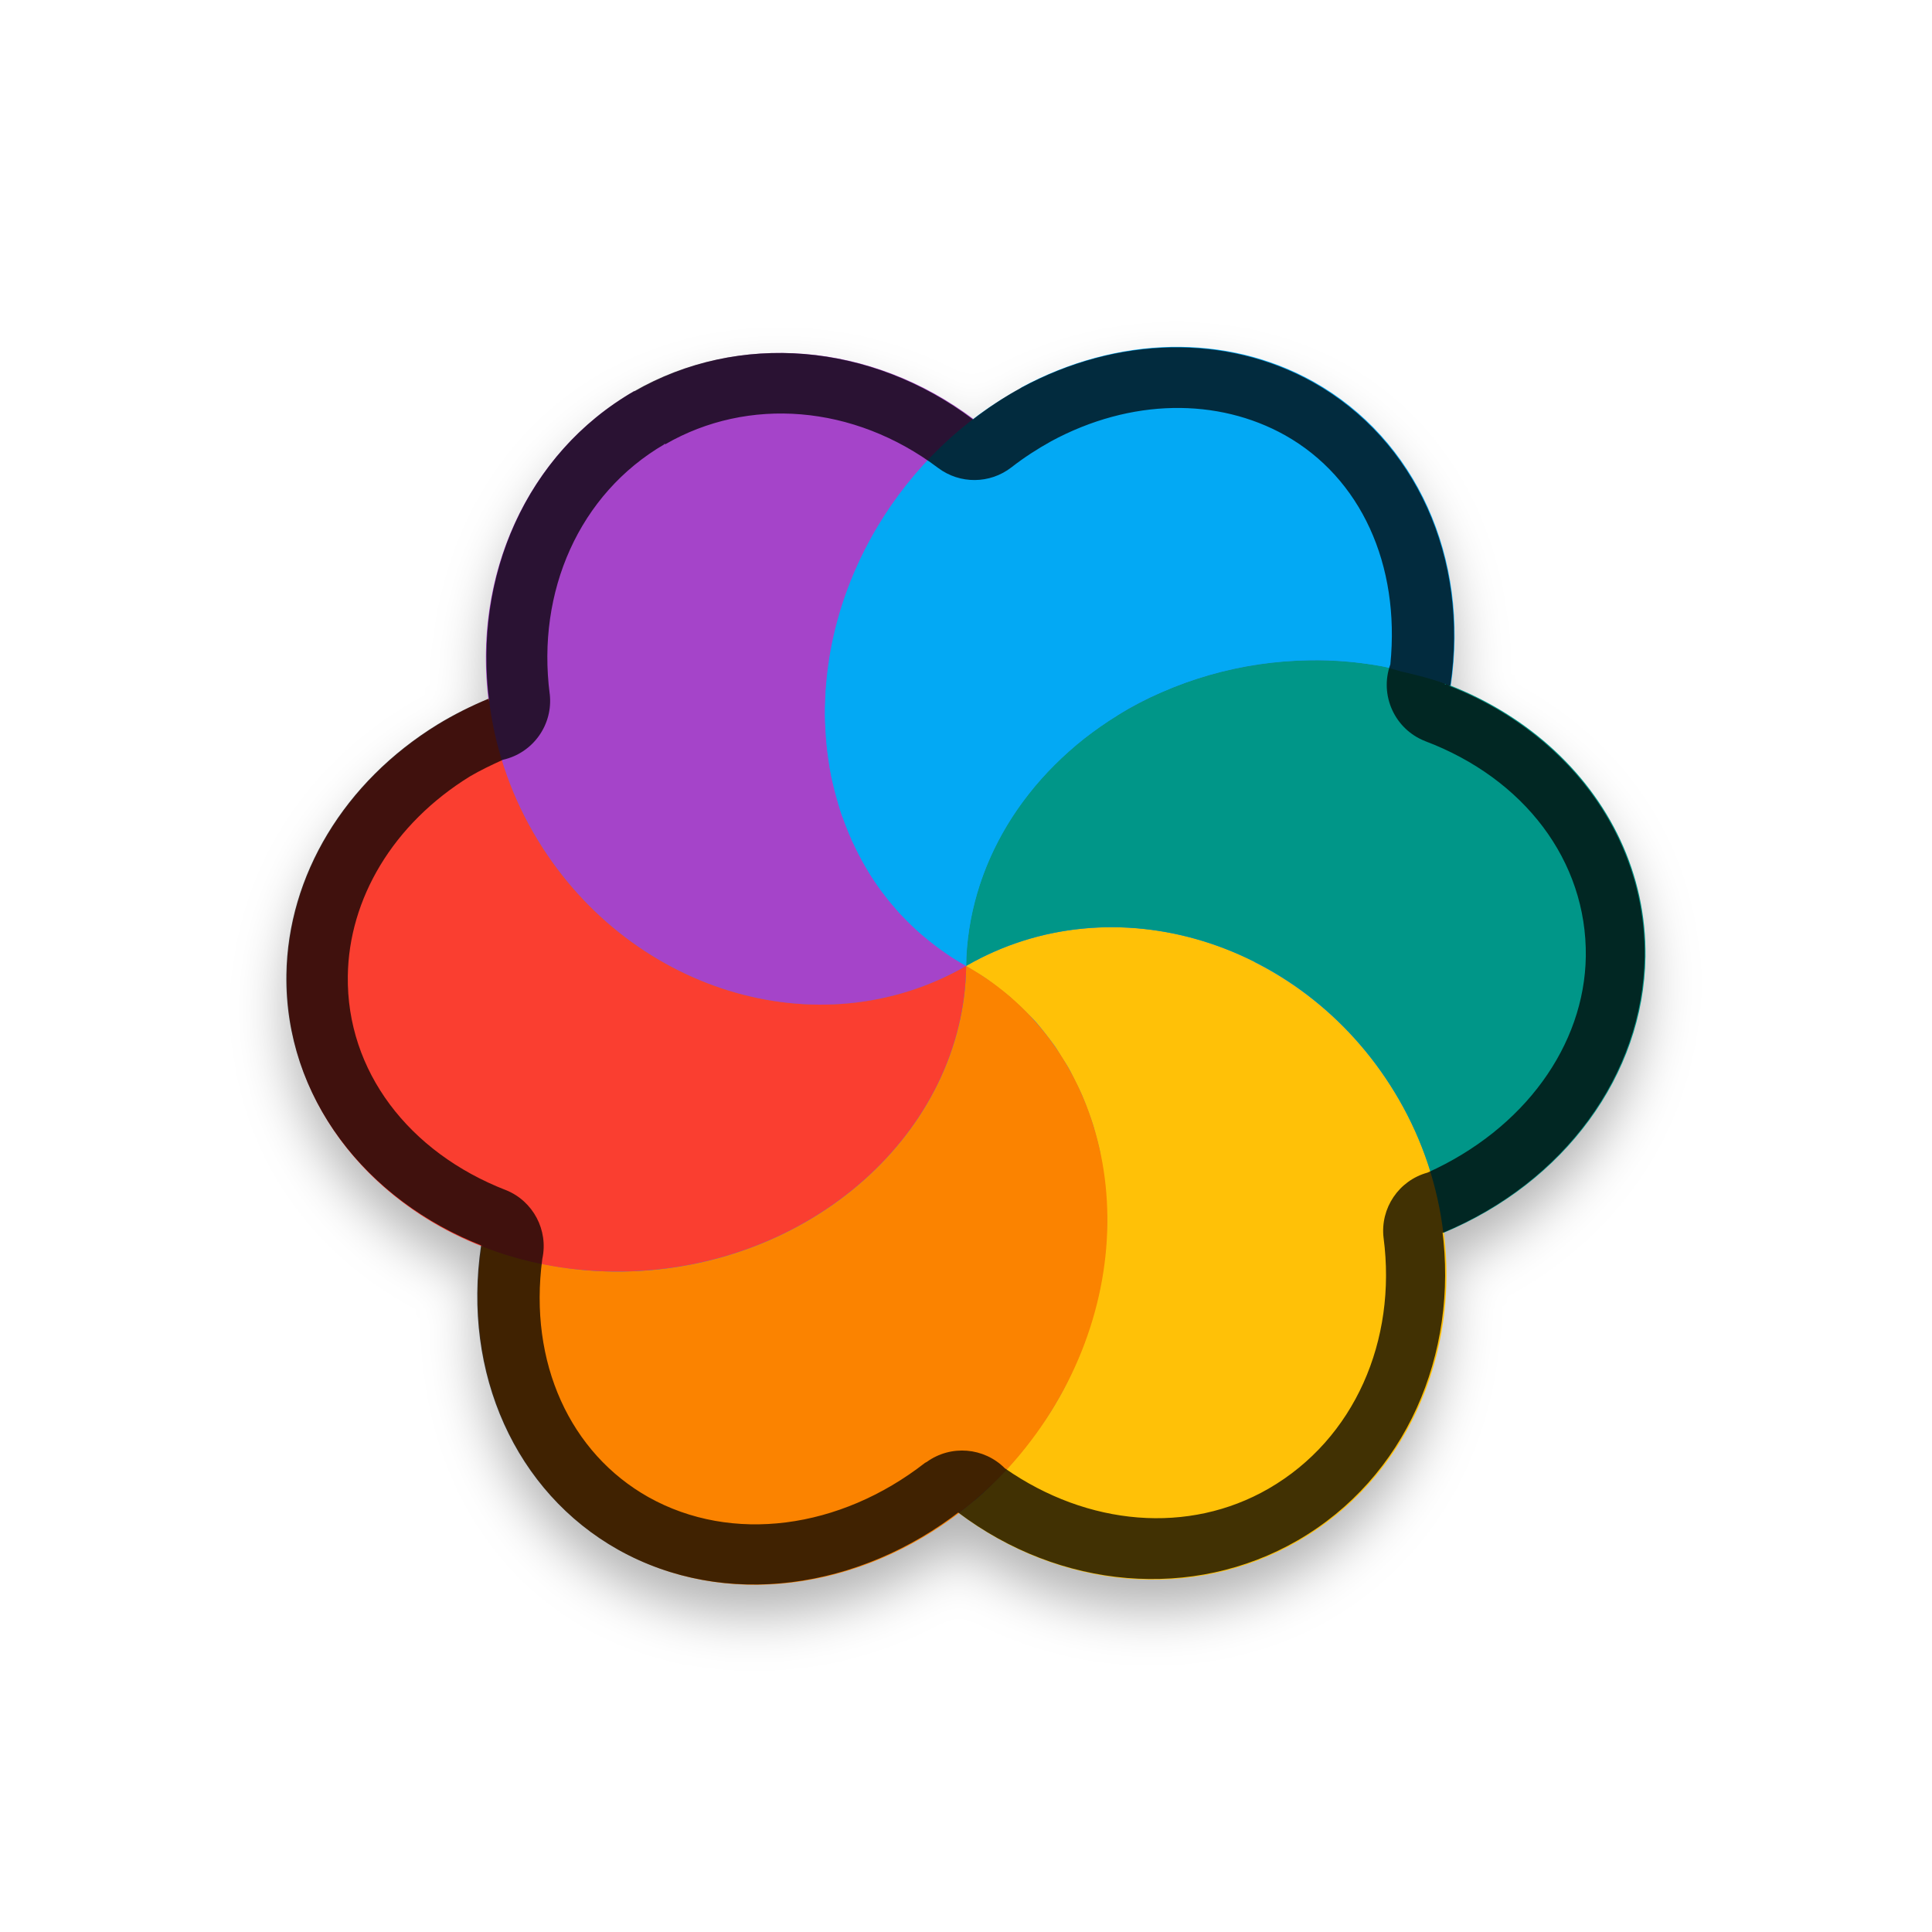
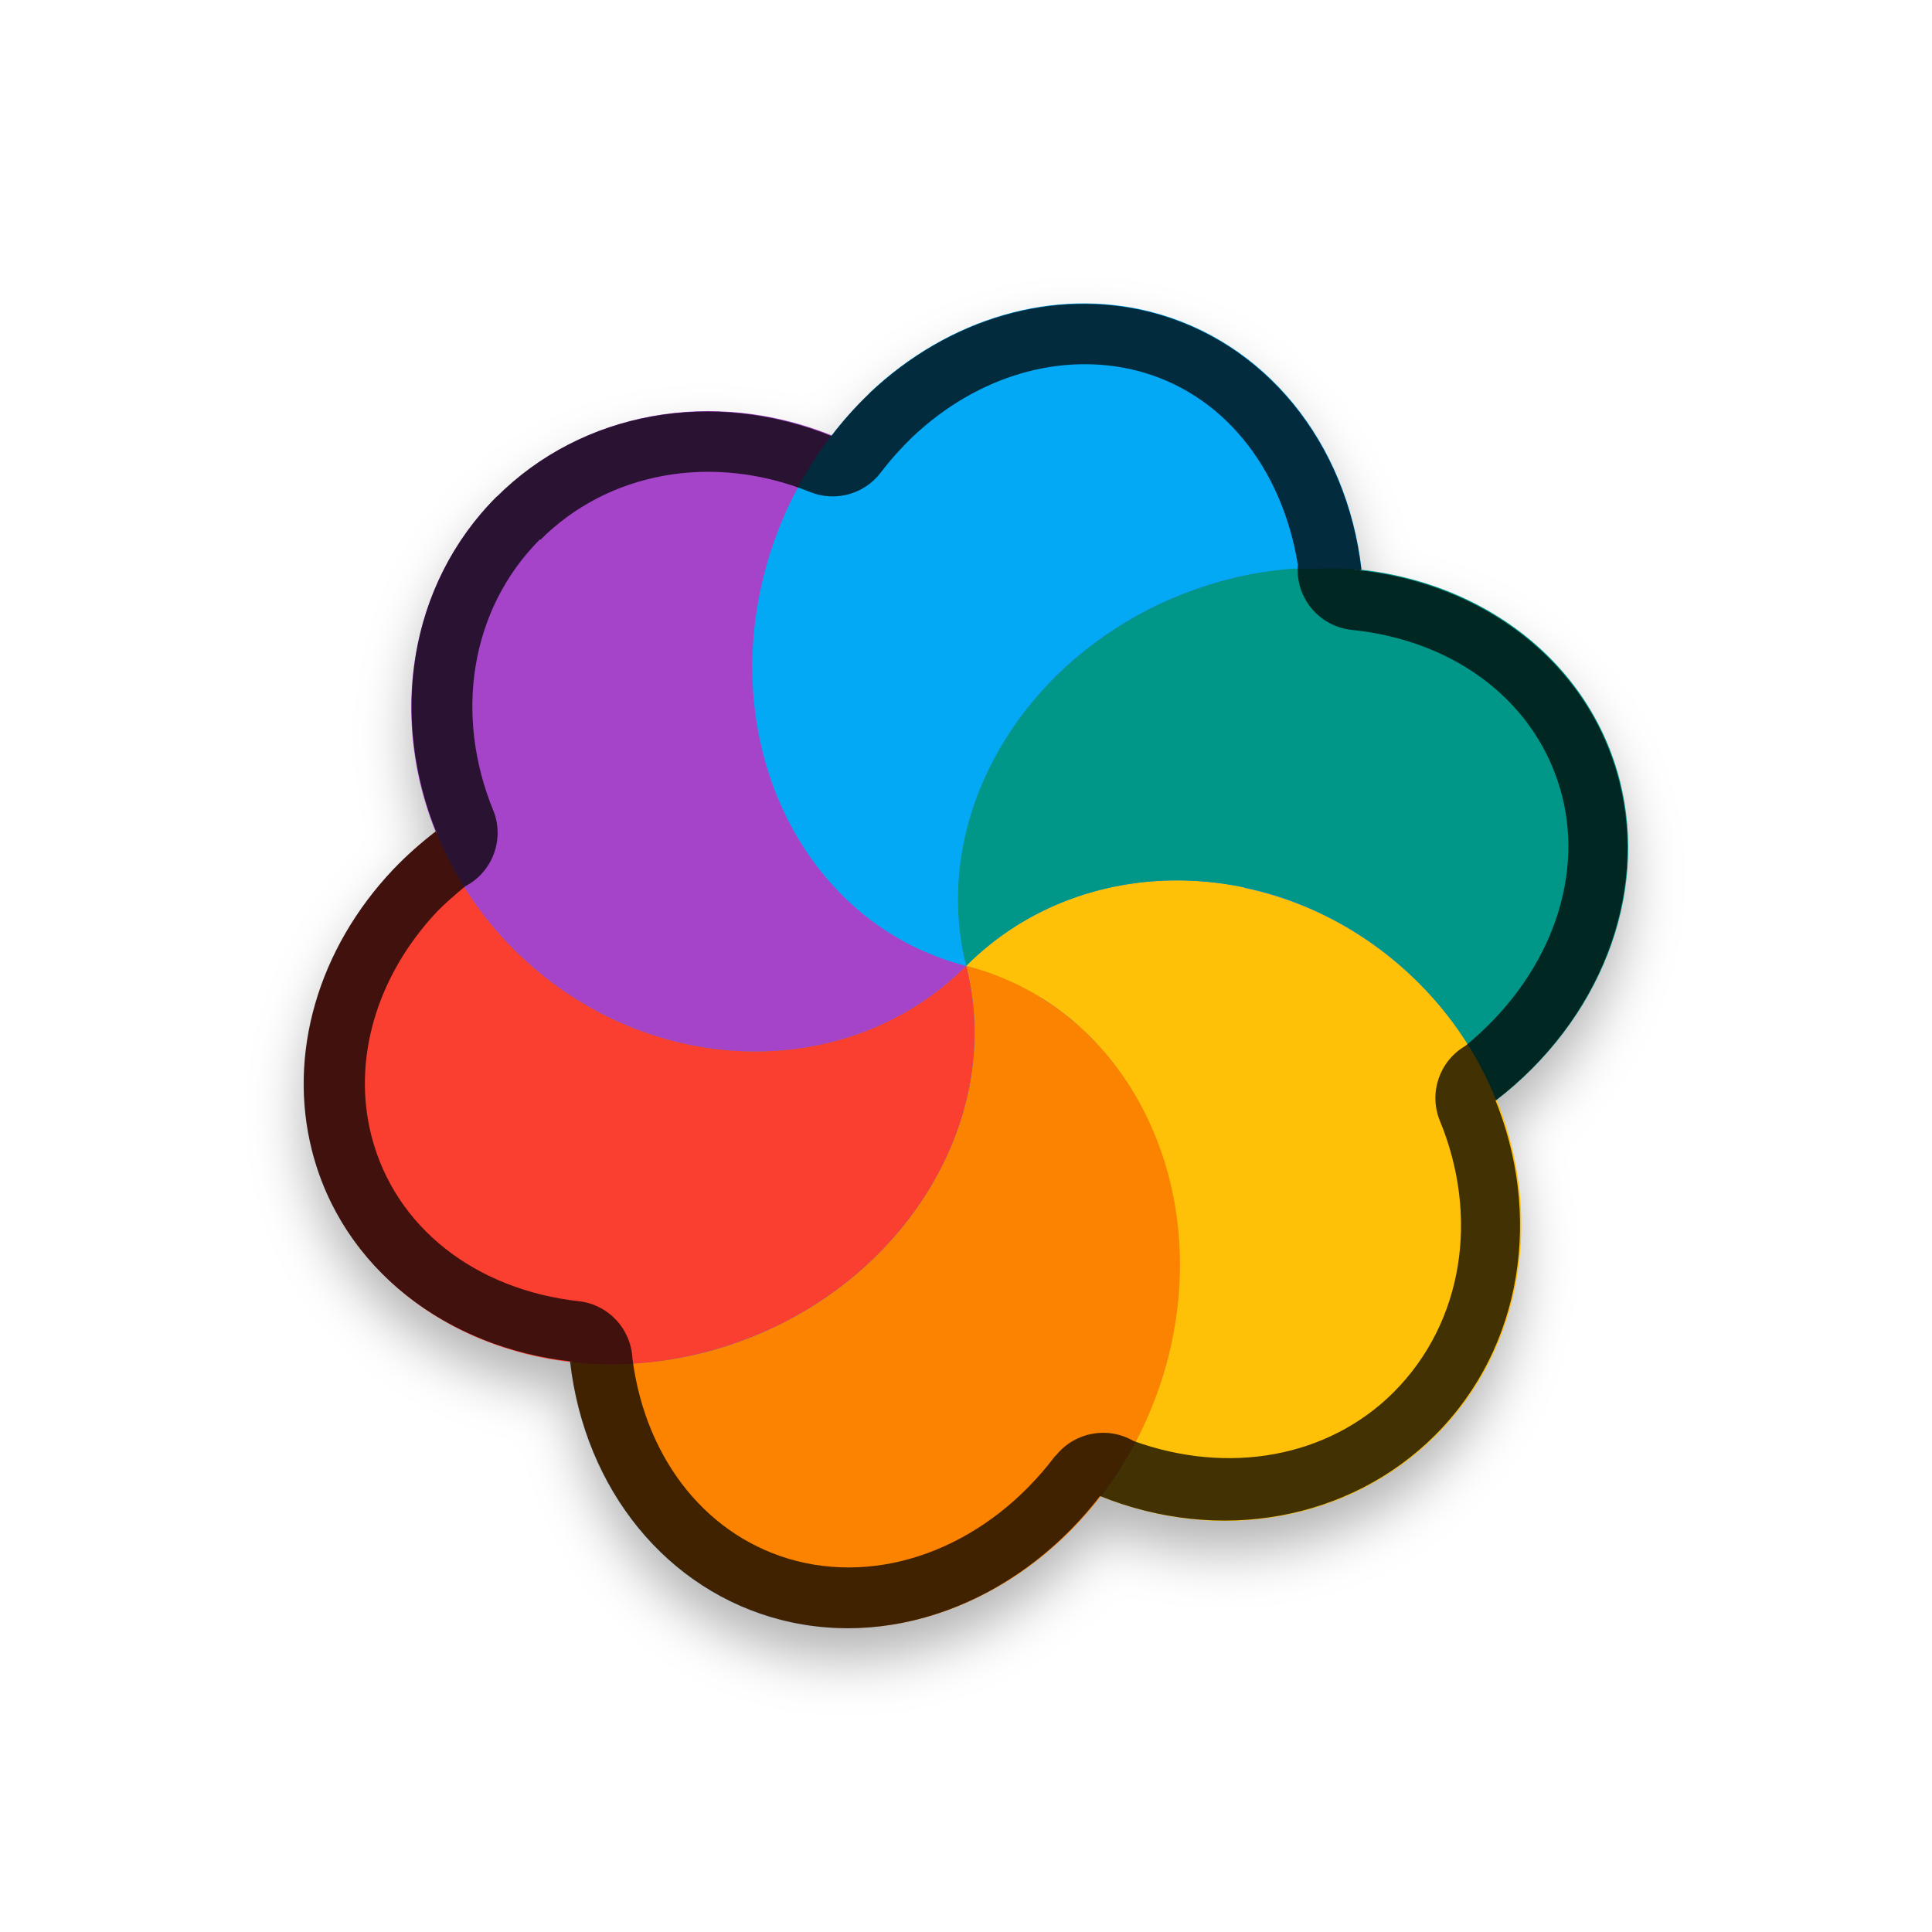
<svg xmlns="http://www.w3.org/2000/svg" id="svg5327" width="32" height="32" version="1.1">
  <defs id="defs5329">
-     <filter id="filter2366" style="color-interpolation-filters:sRGB" width="1.092" height="1.101" x="-.05" y="-.05">
-       <feGaussianBlur id="feGaussianBlur2368" stdDeviation=".43" />
+     <filter id="filter2285" style="color-interpolation-filters:sRGB" width="1.096" height="1.096" x="-.05" y="-.05">
+       <feGaussianBlur id="feGaussianBlur2287" stdDeviation=".439" />
    </filter>
  </defs>
  <g id="layer1" transform="translate(0,-1020.362)">
-     <path id="path874" style="opacity:0.3;fill:#000000;stroke-width:0.55;filter:url(#filter2366)" d="m 10.504,1027.339 c -1.797,1.037 -2.667,3.085 -2.401,5.142 -0.009,-0.023 -0.007,-0.033 -0.011,-0.042 -0.293,0.122 -0.575,0.261 -0.842,0.425 -1.545,0.95 -2.483,2.503 -2.506,4.148 -0.028,2.024 1.316,3.738 3.26,4.494 -0.024,0 -0.02,-0.016 -0.033,-0.01 -0.316,2.115 0.571,4.083 2.27,5.038 1.773,0.992 3.997,0.659 5.681,-0.652 -0.025,0 -0.035,0.019 -0.052,0.038 1.696,1.278 3.892,1.46 5.62,0.465 1.8,-1.04 2.67,-3.094 2.398,-5.155 -0.004,0.025 0.011,0.037 0.005,0.059 2.011,-0.837 3.319,-2.623 3.348,-4.572 0.028,-2.043 -1.339,-3.775 -3.313,-4.519 -4.43e-4,8e-4 0.023,0 0.024,0.01 0.017,0.021 0.049,0.013 0.073,0.02 a 4.978,5.634 36.279 0 0 -2.271,-5.028 4.978,5.634 36.279 0 0 -4.844,0.095 4.978,5.634 36.279 0 0 -0.791,0.52 c -1.697,-1.28 -3.89,-1.461 -5.619,-0.466 z" />
-     <ellipse id="ellipse3" style="fill:#278df2;stroke-width:0.55" cx="-504.322" cy="905.516" rx="9.071" ry="8.795" transform="rotate(-30)" />
-     <path id="ellipse10" style="fill:#ffc107;stroke-width:0.55" d="m 16.003,1036.361 c 0.119,0.068 0.239,0.138 0.349,0.222 0.075,0.056 0.15,0.111 0.223,0.169 0.058,0.044 0.117,0.089 0.172,0.138 0.06,0.062 0.132,0.118 0.195,0.18 0.056,0.056 0.112,0.112 0.168,0.167 0.059,0.06 0.112,0.129 0.166,0.195 0.053,0.069 0.106,0.134 0.157,0.204 0.05,0.063 0.091,0.134 0.133,0.204 0.04,0.068 0.088,0.134 0.129,0.204 0.047,0.082 0.087,0.17 0.129,0.256 0.037,0.065 0.068,0.137 0.1,0.207 0.032,0.079 0.064,0.155 0.091,0.235 0.034,0.087 0.064,0.174 0.093,0.263 0.02,0.075 0.041,0.152 0.062,0.229 0.021,0.084 0.045,0.166 0.057,0.253 0.018,0.107 0.038,0.211 0.051,0.318 0.007,0.066 0.021,0.13 0.025,0.196 0.009,0.107 0.017,0.214 0.021,0.322 6.58e-4,0.072 0.01,0.145 0.01,0.218 -3.2e-4,0.1 -5.16e-4,0.199 -0.01,0.3 -9.8e-5,0.085 -0.01,0.171 -0.016,0.257 -0.01,0.084 -0.02,0.172 -0.033,0.258 -0.011,0.091 -0.027,0.185 -0.044,0.277 -0.016,0.098 -0.04,0.195 -0.064,0.291 -0.021,0.078 -0.042,0.155 -0.062,0.233 -0.03,0.112 -0.069,0.22 -0.107,0.33 -0.018,0.063 -0.042,0.123 -0.064,0.186 -0.038,0.098 -0.079,0.196 -0.123,0.292 -0.038,0.086 -0.077,0.172 -0.119,0.258 -0.066,0.14 -0.141,0.275 -0.221,0.408 -0.083,0.145 -0.179,0.283 -0.278,0.418 -0.041,0.052 -0.079,0.108 -0.118,0.162 -0.076,0.101 -0.152,0.199 -0.233,0.294 -0.037,0.038 -0.069,0.082 -0.104,0.12 -0.086,0.102 -0.181,0.199 -0.277,0.292 -0.032,0.035 -0.065,0.065 -0.098,0.097 -0.111,0.111 -0.233,0.211 -0.353,0.309 -0.04,0.04 -0.085,0.067 -0.127,0.101 1.696,1.278 3.891,1.46 5.62,0.464 2.44,-1.409 3.187,-4.682 1.67,-7.311 -1.517,-2.629 -4.726,-3.618 -7.167,-2.209 z m 0,0 c -7.35e-4,2e-4 0,0 0,0 z" />
-     <path id="path9" style="fill:#a544c9;stroke-width:0.55" d="m 10.506,1026.84 c -2.441,1.409 -3.191,4.683 -1.673,7.313 1.518,2.63 4.729,3.618 7.169,2.208 -0.12,-0.069 -0.239,-0.139 -0.35,-0.221 -0.077,-0.056 -0.156,-0.116 -0.231,-0.177 -0.053,-0.042 -0.105,-0.082 -0.157,-0.124 -0.076,-0.06 -0.142,-0.128 -0.21,-0.196 -0.052,-0.052 -0.104,-0.103 -0.157,-0.156 -0.064,-0.077 -0.129,-0.152 -0.193,-0.229 -0.036,-0.051 -0.076,-0.096 -0.113,-0.143 -0.072,-0.102 -0.144,-0.207 -0.209,-0.316 -0.017,-0.03 -0.035,-0.061 -0.053,-0.091 -0.067,-0.117 -0.127,-0.24 -0.186,-0.362 -0.017,-0.032 -0.035,-0.06 -0.043,-0.094 -0.051,-0.113 -0.095,-0.23 -0.138,-0.347 -0.028,-0.048 -0.037,-0.101 -0.054,-0.151 -0.028,-0.108 -0.057,-0.215 -0.087,-0.323 -0.017,-0.062 -0.034,-0.125 -0.05,-0.187 -0.017,-0.102 -0.036,-0.205 -0.049,-0.309 -0.01,-0.077 -0.023,-0.151 -0.029,-0.227 -0.01,-0.094 -0.014,-0.188 -0.017,-0.281 -0.01,-0.079 -0.01,-0.158 -0.012,-0.238 2.76e-4,-0.123 0.01,-0.248 0.014,-0.371 -3.36e-4,-0.05 0.01,-0.1 0.013,-0.148 0.01,-0.138 0.031,-0.274 0.053,-0.411 -2.18e-4,-0.043 0.013,-0.085 0.02,-0.127 0.024,-0.136 0.055,-0.272 0.091,-0.407 0.013,-0.042 0.023,-0.083 0.033,-0.123 0.038,-0.146 0.088,-0.291 0.14,-0.434 0.01,-0.033 0.017,-0.059 0.032,-0.085 0.051,-0.131 0.106,-0.261 0.165,-0.39 0.013,-0.053 0.045,-0.097 0.069,-0.145 0.074,-0.154 0.154,-0.305 0.241,-0.453 0.17,-0.274 0.355,-0.537 0.562,-0.784 0.027,-0.046 0.065,-0.085 0.099,-0.126 0.283,-0.324 0.597,-0.617 0.937,-0.875 -1.695,-1.278 -3.891,-1.46 -5.62,-0.464 z" />
-     <path id="path14" style="fill:#ffc107;stroke-width:0.55" d="m 16.002,1036.361 c -3.219,12.014 -1.609,6.007 0,0 z m 2.83e-4,4e-4 c 1.664,1.092 3.382,0.989 4.78,-0.065 -1.505,-0.76 -3.286,-0.798 -4.78,0.065 z" />
-     <path id="path11" style="fill:#009688;stroke-width:0.55" d="m 18.507,1032.213 c -1.545,0.95 -2.483,2.502 -2.505,4.148 2.44,-1.409 5.649,-0.42 7.167,2.209 0.395,0.684 0.644,1.44 0.737,2.213 2.011,-0.837 3.319,-2.623 3.348,-4.572 0.037,-2.754 -2.452,-4.953 -5.56,-4.912 -1.133,0.015 -2.245,0.334 -3.188,0.913 z m 5.399,8.57 z m -7.905,-4.423 z" />
-     <path id="ellipse980" style="fill:#03a9f4;stroke-width:0.55" d="m 16.915,1026.786 a 4.978,5.634 36.279 0 0 -2.385,2.305 4.978,5.634 36.279 0 0 1.473,7.269 c -2.31e-4,-0.205 0.02,-0.409 0.051,-0.611 0.031,-0.203 0.076,-0.403 0.134,-0.599 0.173,-0.587 0.462,-1.142 0.855,-1.64 0.261,-0.333 0.571,-0.64 0.915,-0.915 0.175,-0.135 0.356,-0.264 0.549,-0.383 0.232,-0.151 0.48,-0.277 0.736,-0.386 0.509,-0.223 1.051,-0.38 1.608,-0.462 0.279,-0.04 0.56,-0.063 0.844,-0.067 0.405,-0.01 0.8,0.031 1.18,0.098 0.112,0.02 0.213,0.057 0.321,0.086 0.26,0.059 0.519,0.123 0.762,0.214 0.017,0.021 0.049,0.012 0.072,0.019 a 4.978,5.634 36.279 0 0 -2.272,-5.029 4.978,5.634 36.279 0 0 -4.844,0.096 z" />
-     <path id="ellipse14" style="fill:#fb8300;stroke-width:0.55" d="m 16.003,1036.361 c -7.35e-4,2e-4 0,0 0,0 z m 0,0 c -0.037,2.753 -2.585,5.02 -5.693,5.062 -0.808,0.01 -1.604,-0.138 -2.333,-0.428 -0.316,2.115 0.57,4.082 2.27,5.037 2.403,1.344 5.639,0.268 7.229,-2.401 1.589,-2.67 0.929,-5.924 -1.473,-7.269 z" />
-     <path id="ellipse18" style="fill:#fa3e30;stroke-width:0.55" d="m 7.255,1032.363 c -1.545,0.95 -2.482,2.501 -2.505,4.147 -0.038,2.754 2.452,4.954 5.56,4.912 3.107,-0.042 5.656,-2.308 5.693,-5.062 -2.441,1.409 -5.651,0.422 -7.169,-2.208 -0.395,-0.684 -0.645,-1.441 -0.737,-2.216 -0.293,0.121 -0.574,0.264 -0.841,0.427 z m 8.748,3.998 c -7.35e-4,2e-4 0,0 0,0 z" />
-     <path id="ellipse857" style="opacity:0.75;fill:#010101;fill-opacity:1;stroke-width:0.55" d="m 10.505,1026.839 c -1.797,1.037 -2.667,3.085 -2.402,5.141 -0.009,-0.023 -0.007,-0.032 -0.012,-0.045 -0.293,0.122 -0.575,0.262 -0.842,0.425 -1.545,0.95 -2.483,2.503 -2.506,4.148 -0.028,2.024 1.316,3.738 3.26,4.494 -0.023,0 -0.021,-0.016 -0.035,-0.01 -0.316,2.115 0.571,4.083 2.27,5.038 1.773,0.992 3.997,0.659 5.681,-0.652 -0.022,0.01 -0.036,0.02 -0.05,0.035 1.695,1.278 3.891,1.461 5.62,0.465 1.8,-1.039 2.67,-3.094 2.398,-5.155 -0.004,0.026 0.011,0.037 0.005,0.06 2.011,-0.837 3.319,-2.623 3.348,-4.572 0.028,-2.043 -1.339,-3.775 -3.313,-4.519 -7.99e-4,-10e-5 0.022,-0.01 0.023,0.01 0.017,0.021 0.047,0.012 0.072,0.02 a 4.978,5.634 36.279 0 0 -2.272,-5.028 4.978,5.634 36.279 0 0 -4.844,0.095 4.978,5.634 36.279 0 0 -0.791,0.52 c -1.695,-1.277 -3.888,-1.458 -5.617,-0.463 z m 0.489,0.87 0.023,0.01 a 1,1 0 0 0 0.005,0 c 1.365,-0.788 3.116,-0.661 4.517,0.394 a 1,1 0 0 0 1.213,-0.01 c 0.209,-0.163 0.429,-0.305 0.656,-0.431 0,0 -4.12e-4,0 -4.12e-4,0 1.326,-0.717 2.766,-0.722 3.877,-0.101 1.255,0.706 1.909,2.143 1.744,3.795 a 1,1 0 0 0 0.576,1.271 c 0,0 -5.32e-4,2e-4 -5.32e-4,2e-4 1.635,0.617 2.682,1.979 2.662,3.567 -0.022,1.47 -1.017,2.857 -2.622,3.58 a 1,1 0 0 0 -0.728,1.079 c 0,0 2.46e-4,2e-4 2.46e-4,2e-4 0.223,1.7 -0.479,3.331 -1.904,4.155 -1.32,0.762 -2.993,0.624 -4.369,-0.337 a 1,1 0 0 0 -1.292,-0.106 l -0.03,0.016 c -1.412,1.1 -3.199,1.34 -4.579,0.569 -1.297,-0.729 -1.991,-2.226 -1.76,-3.947 a 1,1 0 0 0 -0.601,-1.139 c 0,0 4.721e-4,7e-4 4.721e-4,7e-4 -1.613,-0.627 -2.643,-1.974 -2.621,-3.547 0.017,-1.274 0.744,-2.519 2.027,-3.309 0.169,-0.099 0.355,-0.188 0.543,-0.273 a 1,1 0 0 0 0.775,-1.088 l -6.976e-4,-5e-4 c -0.219,-1.694 0.484,-3.313 1.901,-4.138 z" />
+     <path id="path874" style="opacity:0.3;fill:#000000;stroke-width:0.55;filter:url(#filter2285)" d="m 8.227,1029.085 c -1.467,1.467 -1.778,3.67 -0.989,5.588 -0.015,-0.02 -0.015,-0.03 -0.022,-0.038 -0.251,0.193 -0.488,0.401 -0.703,0.628 -1.247,1.317 -1.751,3.06 -1.347,4.656 0.497,1.962 2.238,3.27 4.312,3.497 -0.022,0.01 -0.023,-0.01 -0.035,0 0.242,2.124 1.608,3.797 3.497,4.279 1.97,0.499 4.031,-0.398 5.319,-2.1 -0.024,0.01 -0.029,0.027 -0.041,0.05 1.969,0.796 4.137,0.403 5.549,-1.005 1.47,-1.47 1.778,-3.68 0.982,-5.6 0.003,0.025 0.02,0.033 0.021,0.056 1.726,-1.329 2.527,-3.392 2.051,-5.283 -0.502,-1.98 -2.271,-3.3 -4.37,-3.508 -2.17e-4,9e-4 0.021,-0.01 0.024,0 0.022,0.016 0.051,10e-5 0.075,6e-4 a 4.978,5.634 21.279 0 0 -3.495,-4.269 4.978,5.634 21.279 0 0 -4.654,1.346 4.978,5.634 21.279 0 0 -0.629,0.707 c -1.971,-0.797 -4.136,-0.404 -5.548,1.004 z" />
+     <ellipse id="ellipse3" style="fill:#278df2;stroke-width:0.55" cx="-721.502" cy="744.132" rx="9.071" ry="8.795" transform="rotate(-45)" />
+     <path id="ellipse10" style="fill:#ffc107;stroke-width:0.55" d="m 16.003,1036.36 c 0.133,0.035 0.267,0.071 0.394,0.124 0.087,0.035 0.173,0.068 0.259,0.106 0.068,0.028 0.136,0.056 0.202,0.089 0.074,0.044 0.158,0.08 0.235,0.124 0.068,0.04 0.137,0.079 0.205,0.118 0.072,0.043 0.142,0.095 0.211,0.145 0.069,0.053 0.137,0.102 0.204,0.156 0.065,0.048 0.122,0.106 0.182,0.163 0.056,0.055 0.12,0.107 0.177,0.164 0.066,0.067 0.128,0.142 0.191,0.214 0.053,0.053 0.101,0.115 0.15,0.174 0.052,0.068 0.102,0.133 0.148,0.203 0.055,0.075 0.107,0.152 0.158,0.23 0.038,0.067 0.079,0.137 0.119,0.205 0.043,0.076 0.086,0.149 0.121,0.23 0.045,0.099 0.091,0.195 0.132,0.294 0.024,0.062 0.054,0.12 0.075,0.183 0.037,0.101 0.072,0.202 0.104,0.305 0.019,0.069 0.047,0.138 0.066,0.208 0.026,0.097 0.051,0.193 0.068,0.292 0.022,0.082 0.035,0.168 0.051,0.253 0.012,0.084 0.025,0.171 0.035,0.258 0.013,0.091 0.022,0.186 0.029,0.279 0.01,0.099 0.012,0.199 0.013,0.298 -1.9e-5,0.081 -6.79e-4,0.161 3.21e-4,0.241 5.1e-5,0.116 -0.01,0.23 -0.018,0.346 -8.89e-4,0.065 -0.009,0.13 -0.014,0.196 -0.011,0.104 -0.025,0.21 -0.043,0.314 -0.015,0.093 -0.03,0.186 -0.048,0.28 -0.028,0.152 -0.065,0.302 -0.107,0.451 -0.043,0.162 -0.1,0.32 -0.161,0.475 -0.026,0.061 -0.048,0.125 -0.072,0.187 -0.048,0.117 -0.095,0.232 -0.149,0.345 -0.026,0.046 -0.045,0.097 -0.069,0.143 -0.056,0.121 -0.124,0.239 -0.192,0.354 -0.022,0.042 -0.046,0.08 -0.07,0.119 -0.079,0.136 -0.17,0.264 -0.261,0.39 -0.028,0.049 -0.064,0.087 -0.096,0.131 1.969,0.796 4.136,0.403 5.549,-1.006 1.992,-1.993 1.867,-5.348 -0.279,-7.494 -2.146,-2.146 -5.501,-2.271 -7.494,-0.279 z m 0,0 c -6.53e-4,4e-4 0,0 0,0 z" />
+     <path id="path9" style="fill:#a544c9;stroke-width:0.55" d="m 8.229,1028.586 c -1.993,1.993 -1.87,5.349 0.277,7.497 2.147,2.147 5.504,2.271 7.497,0.277 -0.134,-0.036 -0.267,-0.072 -0.395,-0.123 -0.088,-0.034 -0.18,-0.072 -0.269,-0.112 -0.062,-0.027 -0.123,-0.052 -0.184,-0.079 -0.089,-0.038 -0.17,-0.087 -0.254,-0.135 -0.064,-0.037 -0.127,-0.073 -0.192,-0.111 -0.082,-0.058 -0.164,-0.113 -0.245,-0.172 -0.048,-0.04 -0.099,-0.073 -0.146,-0.11 -0.096,-0.08 -0.192,-0.163 -0.284,-0.251 -0.024,-0.025 -0.05,-0.05 -0.074,-0.074 -0.095,-0.096 -0.184,-0.199 -0.273,-0.302 -0.025,-0.026 -0.049,-0.049 -0.066,-0.08 -0.079,-0.096 -0.151,-0.197 -0.223,-0.299 -0.039,-0.039 -0.062,-0.088 -0.091,-0.132 -0.054,-0.097 -0.111,-0.193 -0.168,-0.289 -0.032,-0.056 -0.065,-0.112 -0.097,-0.168 -0.043,-0.094 -0.088,-0.188 -0.127,-0.286 -0.03,-0.072 -0.061,-0.14 -0.087,-0.212 -0.034,-0.088 -0.062,-0.178 -0.089,-0.267 -0.03,-0.074 -0.051,-0.15 -0.073,-0.227 -0.032,-0.119 -0.054,-0.242 -0.083,-0.362 -0.013,-0.048 -0.016,-0.099 -0.026,-0.147 -0.026,-0.136 -0.041,-0.273 -0.055,-0.411 -0.011,-0.042 -0.009,-0.086 -0.013,-0.128 -0.012,-0.138 -0.017,-0.277 -0.017,-0.417 0.001,-0.044 6.08e-4,-0.086 2.6e-5,-0.127 -6.27e-4,-0.151 0.01,-0.303 0.023,-0.456 0.001,-0.034 0.001,-0.061 0.009,-0.091 0.015,-0.14 0.035,-0.28 0.059,-0.419 -0.001,-0.055 0.019,-0.106 0.029,-0.158 0.032,-0.168 0.07,-0.335 0.115,-0.5 0.093,-0.308 0.204,-0.611 0.34,-0.903 0.014,-0.051 0.041,-0.099 0.063,-0.147 0.189,-0.386 0.417,-0.751 0.678,-1.087 -1.968,-0.796 -4.136,-0.403 -5.549,1.006 z" />
+     <path id="path14" style="fill:#ffc107;stroke-width:0.55" d="m 16.002,1036.36 c 3.94e-4,12.438 3.92e-4,6.219 0,0 z m 3.73e-4,3e-4 c 1.89,0.624 3.523,0.08 4.601,-1.3 -1.651,-0.345 -3.381,0.08 -4.601,1.3 z" />
+     <path id="path11" style="fill:#009688;stroke-width:0.55" d="m 17.349,1031.705 c -1.247,1.318 -1.751,3.059 -1.347,4.655 1.992,-1.993 5.348,-1.868 7.495,0.279 0.558,0.558 0.995,1.224 1.285,1.947 1.726,-1.329 2.527,-3.393 2.051,-5.283 -0.677,-2.67 -3.65,-4.149 -6.641,-3.305 -1.091,0.308 -2.082,0.903 -2.843,1.707 z m 7.434,6.881 z m -8.78,-2.226 z" />
+     <path id="ellipse980" style="fill:#03a9f4;stroke-width:0.55" d="m 14.405,1026.875 a 4.978,5.634 21.279 0 0 -1.707,2.844 4.978,5.634 21.279 0 0 3.304,6.64 c -0.053,-0.198 -0.087,-0.401 -0.109,-0.603 -0.023,-0.204 -0.031,-0.409 -0.026,-0.614 0.015,-0.611 0.151,-1.223 0.401,-1.806 0.166,-0.389 0.386,-0.766 0.647,-1.121 0.134,-0.176 0.276,-0.348 0.431,-0.512 0.185,-0.206 0.392,-0.392 0.611,-0.563 0.434,-0.347 0.917,-0.639 1.433,-0.862 0.259,-0.11 0.525,-0.206 0.798,-0.283 0.389,-0.115 0.781,-0.177 1.166,-0.211 0.113,-0.01 0.221,0 0.332,-10e-5 0.267,-0.01 0.533,-0.016 0.792,0.01 0.022,0.016 0.05,-10e-4 0.074,0 a 4.978,5.634 21.279 0 0 -3.496,-4.27 4.978,5.634 21.279 0 0 -4.654,1.346 z" />
+     <path id="ellipse14" style="fill:#fb8300;stroke-width:0.55" d="m 16.003,1036.36 c -6.53e-4,4e-4 0,0 0,0 z m 0,0 c 0.677,2.669 -1.198,5.518 -4.189,6.363 -0.778,0.219 -1.585,0.282 -2.364,0.19 0.242,2.124 1.608,3.796 3.496,4.277 2.669,0.676 5.517,-1.2 6.361,-4.19 0.844,-2.99 -0.636,-5.962 -3.304,-6.64 z" />
+     <path id="ellipse18" style="fill:#fa3e30;stroke-width:0.55" d="m 6.518,1034.762 c -1.246,1.317 -1.751,3.058 -1.346,4.654 0.676,2.67 3.651,4.151 6.642,3.306 2.991,-0.845 4.866,-3.693 4.189,-6.362 -1.993,1.993 -5.349,1.87 -7.496,-0.277 -0.559,-0.559 -0.996,-1.225 -1.286,-1.95 -0.251,0.193 -0.487,0.403 -0.702,0.63 z m 9.485,1.597 c -6.53e-4,4e-4 0,0 0,0 z" />
+     <path id="ellipse857" style="opacity:0.75;fill:#010101;fill-opacity:1;stroke-width:0.55" d="m 8.228,1028.586 c -1.467,1.467 -1.778,3.67 -0.989,5.588 -0.015,-0.02 -0.015,-0.029 -0.023,-0.04 -0.251,0.193 -0.488,0.402 -0.703,0.628 -1.247,1.317 -1.751,3.06 -1.347,4.655 0.497,1.962 2.238,3.27 4.312,3.497 -0.021,0.01 -0.024,-0.01 -0.036,7e-4 0.242,2.124 1.608,3.796 3.497,4.279 1.969,0.499 4.031,-0.398 5.318,-2.1 -0.019,0.014 -0.03,0.029 -0.039,0.047 1.969,0.796 4.137,0.404 5.549,-1.005 1.47,-1.47 1.778,-3.679 0.982,-5.6 0.003,0.026 0.02,0.033 0.021,0.056 1.726,-1.329 2.527,-3.393 2.051,-5.283 -0.502,-1.981 -2.27,-3.3 -4.37,-3.508 -8e-4,10e-5 0.02,-0.013 0.023,-0 0.022,0.016 0.049,-3e-4 0.075,4e-4 a 4.978,5.634 21.279 0 0 -3.495,-4.269 4.978,5.634 21.279 0 0 -4.654,1.345 4.978,5.634 21.279 0 0 -0.63,0.707 c -1.968,-0.795 -4.133,-0.402 -5.545,1.007 z m 0.697,0.714 0.024,-0 a 1,1 0 0 0 0.005,0 c 1.114,-1.114 2.839,-1.445 4.465,-0.788 a 1,1 0 0 0 1.17,-0.324 c 0.16,-0.211 0.336,-0.406 0.522,-0.586 0,0 -4e-4,10e-5 -4e-4,10e-5 1.095,-1.036 2.484,-1.414 3.719,-1.101 1.395,0.357 2.399,1.576 2.667,3.214 a 1,1 0 0 0 0.885,1.079 c 0,0 -4.71e-4,3e-4 -4.71e-4,3e-4 1.739,0.173 3.103,1.218 3.494,2.756 0.359,1.425 -0.242,3.023 -1.606,4.136 a 1,1 0 0 0 -0.424,1.231 c 0,0 2.81e-4,10e-5 2.81e-4,10e-5 0.656,1.584 0.399,3.342 -0.764,4.506 -1.078,1.077 -2.73,1.377 -4.308,0.805 a 1,1 0 0 0 -1.276,0.232 l -0.025,0.023 c -1.079,1.428 -2.744,2.122 -4.276,1.734 -1.441,-0.369 -2.499,-1.635 -2.722,-3.357 a 1,1 0 0 0 -0.875,-0.945 c 0,0 6.227e-4,5e-4 6.227e-4,5e-4 -1.72,-0.188 -3.063,-1.223 -3.45,-2.748 -0.313,-1.235 0.067,-2.626 1.102,-3.721 0.137,-0.139 0.295,-0.273 0.454,-0.405 a 1,1 0 0 0 0.467,-1.251 l -8.026e-4,-3e-4 c -0.649,-1.579 -0.39,-3.326 0.765,-4.489 z" />
  </g>
</svg>
